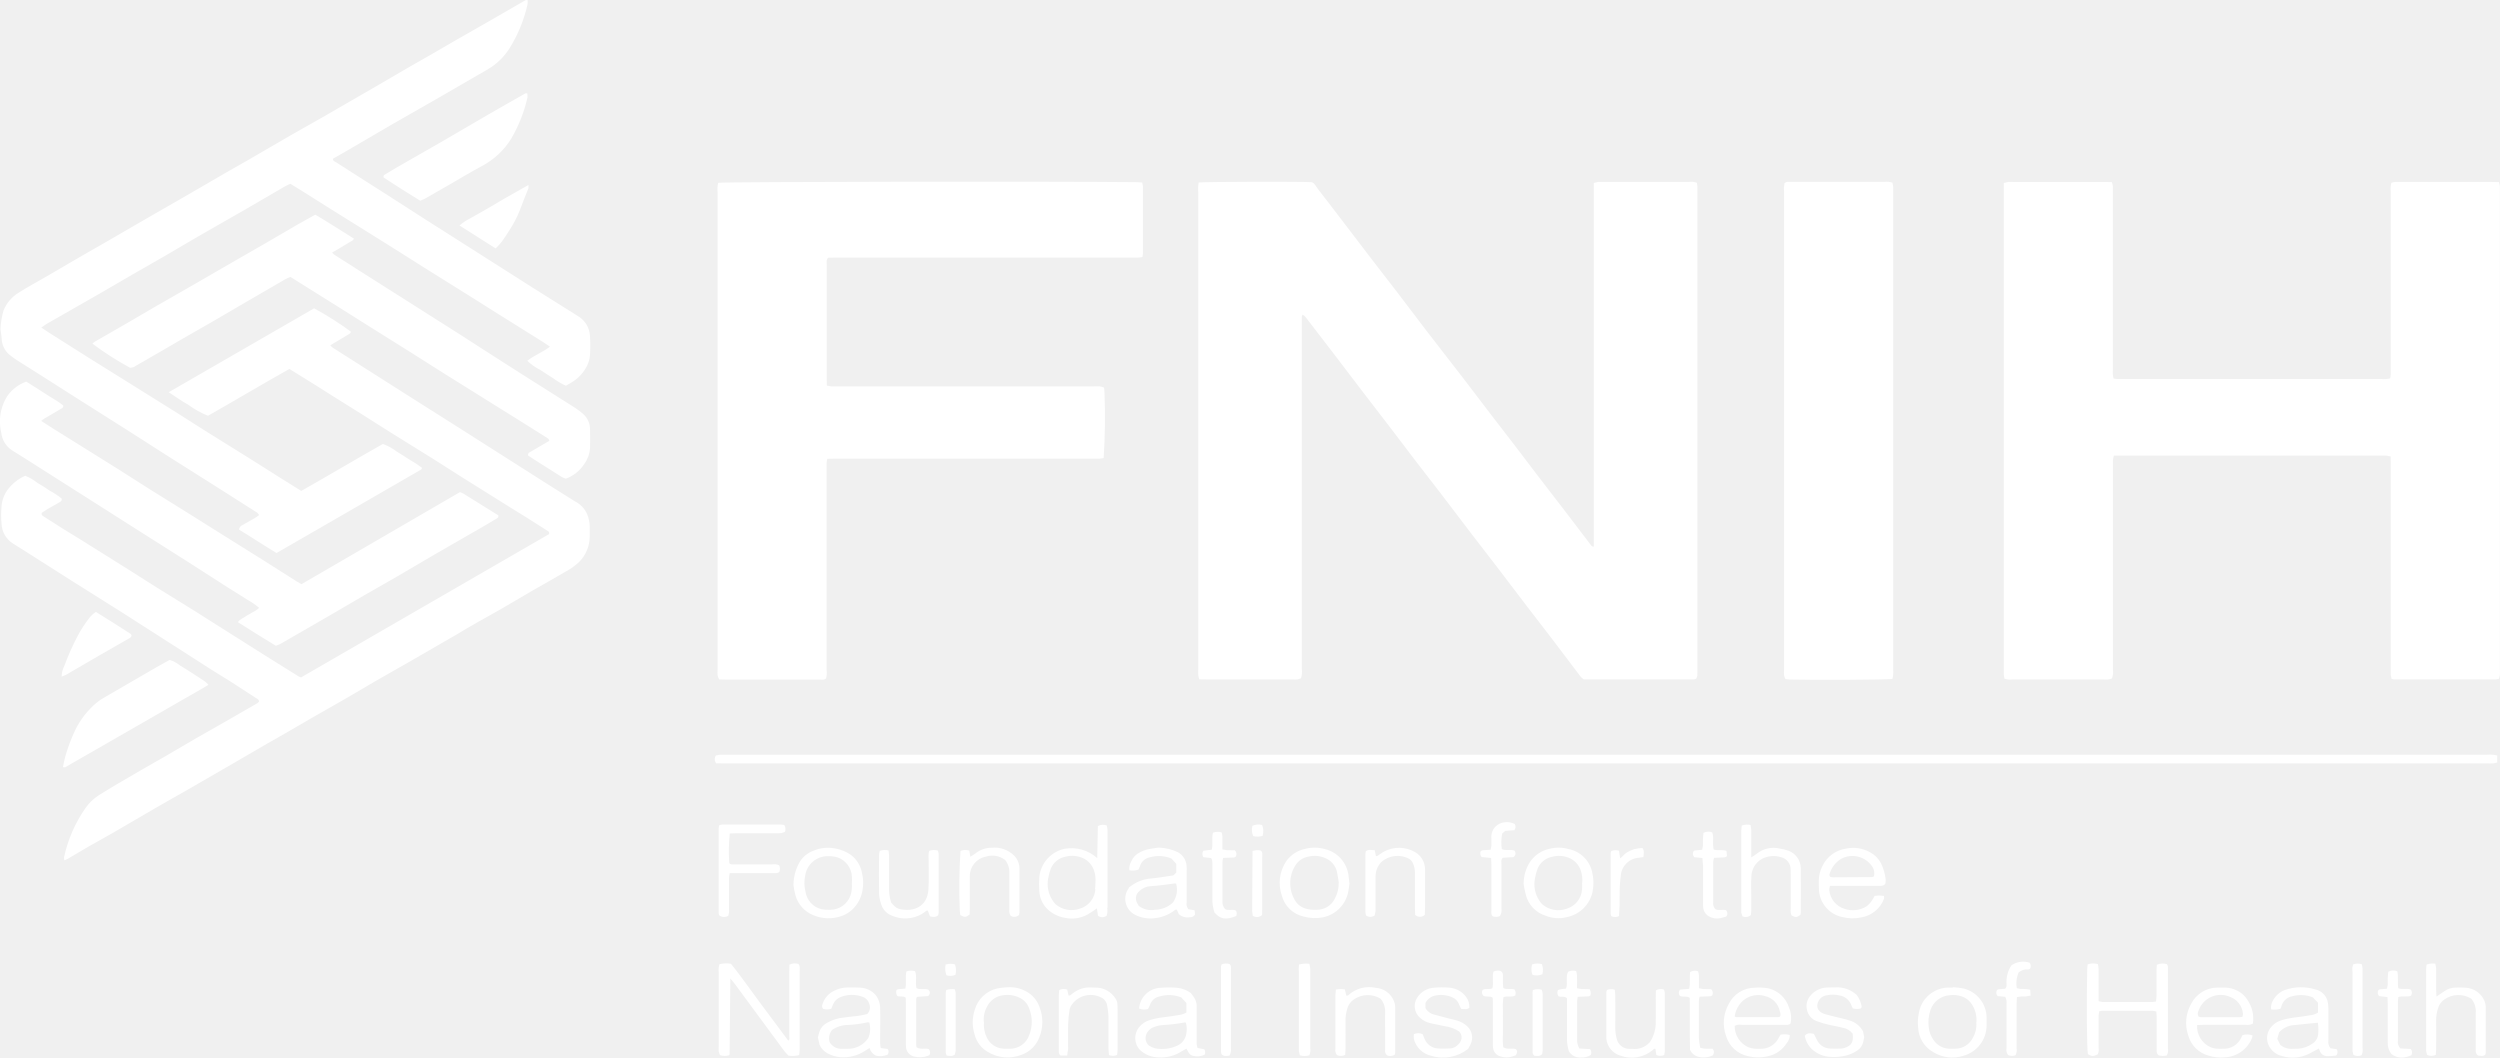
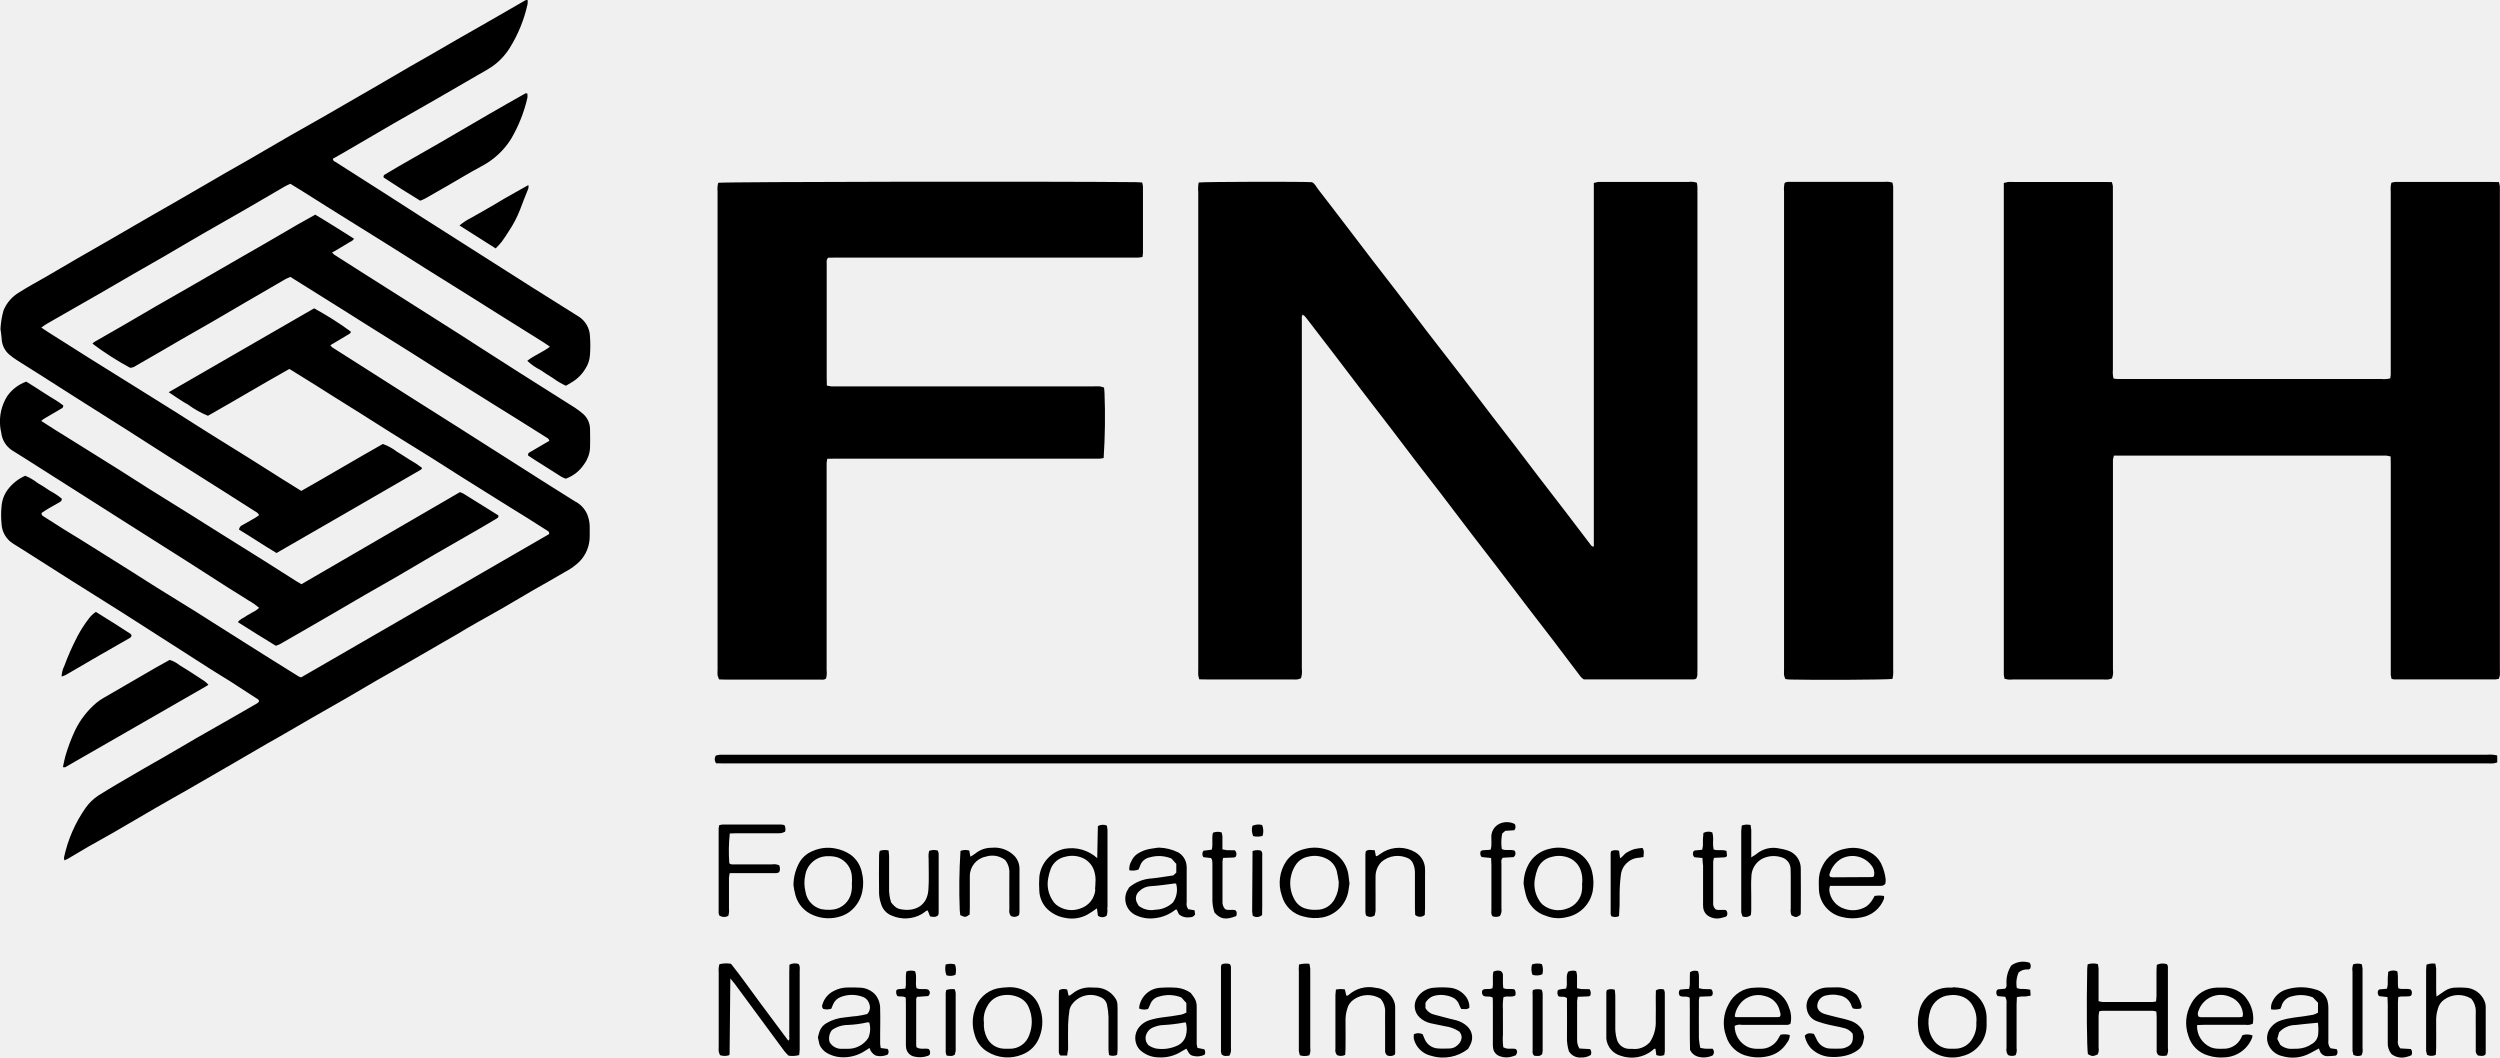
<svg xmlns="http://www.w3.org/2000/svg" width="120.584" height="51.009" viewBox="0 0 120.584 51.009">
  <defs>
-     <style>.a{fill:#fff;}</style>
+     <style>.a{fill:black;}</style>
  </defs>
  <path class="a" d="M-4275.519-1219.076c.28-.039,5.054-.048,5.46-.015.148.063.2.212.291.327.447.574.887,1.153,1.329,1.731.428.56.853,1.122,1.283,1.681.408.532.823,1.059,1.23,1.592.477.623.946,1.251,1.424,1.873.582.757,1.171,1.508,1.754,2.265.451.585.9,1.176,1.344,1.762.373.487.751.971,1.124,1.458.387.505.769,1.014,1.156,1.52.428.559.862,1.115,1.29,1.675.4.524.8,1.051,1.2,1.576.039.051.067.122.174.114v-17.538a1.847,1.847,0,0,1,.208-.05,1.766,1.766,0,0,1,.205,0q2.086,0,4.171,0a.8.8,0,0,1,.386.041c.009.061.023.126.027.191s0,.159,0,.239q0,11.518,0,23.035c0,.1,0,.206-.005.307a.616.616,0,0,1-.054.148.437.437,0,0,1-.11.035c-1.767,0-3.533,0-5.312,0a.9.9,0,0,1-.148-.127c-.461-.606-.917-1.216-1.379-1.821-.4-.524-.806-1.044-1.206-1.567-.491-.641-.976-1.286-1.466-1.926-.4-.524-.807-1.043-1.208-1.567-.49-.641-.975-1.286-1.466-1.927-.407-.532-.822-1.059-1.23-1.592s-.81-1.069-1.217-1.6c-.476-.623-.957-1.243-1.434-1.865-.415-.542-.825-1.087-1.239-1.628q-.694-.908-1.392-1.812a.548.548,0,0,0-.18-.166.416.416,0,0,0-.035.1c0,.114,0,.228,0,.342q0,8.322,0,16.644a1.091,1.091,0,0,1-.04.457.972.972,0,0,1-.177.057,1.769,1.769,0,0,1-.239,0h-4.138c-.113,0-.226,0-.353-.005a1.338,1.338,0,0,1-.049-.2c-.008-.09,0-.182,0-.273q0-11.518,0-23.036A1.565,1.565,0,0,1-4275.519-1219.076Zm62.761,23.768c.008-.1,0-.2,0-.307q0-11.5,0-23c0-.091,0-.183,0-.273a1.534,1.534,0,0,0-.047-.208c-.136,0-.261-.007-.385-.007h-4.138c-.159,0-.319,0-.479,0a1.04,1.04,0,0,0-.184.038,1.211,1.211,0,0,0-.031.425q0,4.256,0,8.511c0,.1,0,.205,0,.308,0,.065-.017.13-.026.194a1.323,1.323,0,0,1-.424.029h-12.482c-.08,0-.16,0-.239,0s-.13-.016-.2-.024a1.255,1.255,0,0,1-.031-.421q0-4.273,0-8.546c0-.1,0-.205,0-.307a1.266,1.266,0,0,0-.05-.2c-.138,0-.262-.006-.387-.006h-4.377c-.08,0-.16-.005-.239,0a1.641,1.641,0,0,0-.208.048c0,.161,0,.308,0,.455q0,11.5,0,23c0,.091,0,.183,0,.273a1.536,1.536,0,0,0,.033.183.862.862,0,0,0,.39.038q2.188,0,4.377,0a1.942,1.942,0,0,0,.239,0,1.054,1.054,0,0,0,.177-.051.828.828,0,0,0,.048-.422q0-4.905,0-9.81c0-.1,0-.206,0-.308a1.444,1.444,0,0,1,.047-.208h12.9c.081,0,.161,0,.24,0a1.859,1.859,0,0,1,.207.041c0,.151.006.286.006.422v9.81c0,.1,0,.205,0,.308a1.391,1.391,0,0,0,.036.187.575.575,0,0,0,.116.028q2.446,0,4.89,0a1.29,1.29,0,0,0,.168-.026A.98.98,0,0,0-4212.758-1195.308Zm-85.967-23.345q0,11.536,0,23.072a2.034,2.034,0,0,0,0,.273.986.986,0,0,0,.075.2c.133,0,.258.01.381.01h2.941c.525,0,1.049,0,1.573,0,.088,0,.184.021.265-.06a1.093,1.093,0,0,0,.025-.4q0-4.837,0-9.673c0-.1,0-.205,0-.307,0-.065.019-.129.032-.212.152,0,.287-.007.422-.007h12.413c.1,0,.205,0,.308,0a1.718,1.718,0,0,0,.187-.028,30.128,30.128,0,0,0,.042-3.124c0-.089-.015-.178-.023-.276a1.171,1.171,0,0,0-.2-.058c-.1-.009-.205,0-.307,0h-12.345c-.1,0-.206,0-.308,0a1.865,1.865,0,0,1-.21-.037c0-.14-.007-.264-.007-.387q0-1.794,0-3.589c0-.638,0-1.276,0-1.914,0-.087-.026-.184.072-.279.114,0,.249-.006.385-.006h14.259c.1,0,.206,0,.308,0,.065,0,.13-.017.206-.027a1.505,1.505,0,0,0,.024-.181q0-1.606,0-3.213a1.16,1.16,0,0,0-.038-.2c-.1-.006-.195-.016-.285-.017-4.044-.042-19.791-.021-20.163.031A1.143,1.143,0,0,0-4298.726-1218.653Zm-14.352,13.457a.482.482,0,0,0,.08-.062c.007-.006.005-.021.013-.058a5.077,5.077,0,0,0-.611-.4c-.2-.133-.4-.256-.605-.383a2.408,2.408,0,0,0-.67-.366c-1.31.74-2.607,1.514-3.934,2.265-.315-.2-.625-.387-.933-.581-.52-.327-1.037-.659-1.558-.985-.675-.422-1.354-.839-2.029-1.262-.482-.3-.959-.613-1.44-.915q-1.113-.7-2.229-1.392c-.656-.409-1.314-.816-1.97-1.228q-1.011-.635-2.02-1.277c-.114-.072-.225-.149-.36-.239.1-.071.18-.133.266-.182.5-.29,1.007-.576,1.511-.865q.549-.313,1.1-.629c.5-.291,1-.585,1.505-.875s1.029-.585,1.541-.882c.61-.354,1.215-.717,1.826-1.069.68-.393,1.365-.776,2.045-1.169.66-.381,1.316-.768,1.977-1.151.077-.044.161-.075.243-.113.2.12.38.233.563.347.453.284.9.571,1.357.855q1.317.823,2.636,1.644c.646.4,1.289.815,1.934,1.22.743.465,1.487.927,2.229,1.392.424.266.846.536,1.27.8q1.1.689,2.2,1.376c.1.066.2.137.33.222-.347.27-.749.409-1.093.681a2.553,2.553,0,0,0,.626.44c.2.126.4.271.6.387a3.514,3.514,0,0,0,.636.377c.09-.053.168-.1.248-.145a1.92,1.92,0,0,0,.7-.688,1.376,1.376,0,0,0,.213-.641,6.387,6.387,0,0,0,0-.922,1.173,1.173,0,0,0-.543-.941c-.751-.473-1.5-.941-2.255-1.415q-1.515-.958-3.024-1.924-1.124-.715-2.247-1.429c-.652-.417-1.3-.837-1.953-1.255-.287-.184-.576-.367-.864-.55-.461-.293-.923-.584-1.381-.881-.05-.032-.135-.044-.13-.16.186-.105.384-.215.579-.329.776-.453,1.551-.91,2.329-1.36.68-.393,1.365-.777,2.046-1.168.7-.4,1.4-.811,2.1-1.216.2-.114.4-.222.588-.347a3.092,3.092,0,0,0,.871-.9,6.729,6.729,0,0,0,.875-2.137.829.829,0,0,0,0-.205.474.474,0,0,0-.117.026c-.365.209-.729.422-1.094.632s-.71.409-1.065.612c-.375.215-.752.427-1.127.642-.395.227-.787.458-1.181.685-.365.21-.731.417-1.1.628-.5.29-1,.584-1.5.875l-1.626.939c-.325.188-.648.378-.975.564-.554.315-1.11.625-1.663.943-.67.386-1.337.779-2.007,1.166-.364.211-.732.416-1.1.626-.384.221-.767.446-1.151.669s-.787.457-1.182.684c-.355.2-.711.406-1.066.611l-1.182.683c-.335.194-.669.388-1,.581-.513.3-1.027.588-1.54.884s-1,.585-1.5.876c-.452.263-.917.507-1.357.79a1.8,1.8,0,0,0-.745.867,4.013,4.013,0,0,0-.145.87.564.564,0,0,0,.015.135c.014.113.032.225.04.338a1.066,1.066,0,0,0,.365.781,3.736,3.736,0,0,0,.385.281c.4.258.809.509,1.212.765.528.335,1.055.674,1.583,1.009.855.542,1.713,1.081,2.567,1.624.644.409,1.283.824,1.927,1.233.884.561,1.771,1.117,2.655,1.677q.765.483,1.526.972a.452.452,0,0,1,.2.183c-.069.05-.129.1-.2.139-.2.115-.4.223-.593.338a.27.27,0,0,0-.178.223c.592.358,1.176.75,1.81,1.13C-4317.685-1202.528-4315.387-1203.873-4313.078-1205.2Zm-5.844,9.95q-.839-.523-1.678-1.047-1.241-.781-2.479-1.567c-.269-.17-.536-.344-.806-.512-.628-.39-1.259-.775-1.886-1.166-.463-.289-.92-.586-1.383-.877q-1.168-.736-2.341-1.467c-.25-.157-.505-.306-.756-.463-.337-.211-.672-.427-1.007-.641a.128.128,0,0,1-.066-.158c.093-.059.195-.13.3-.193.187-.109.376-.213.564-.32.06-.034.118-.073.1-.173a3.49,3.49,0,0,0-.584-.385,6.379,6.379,0,0,0-.576-.365,2.441,2.441,0,0,0-.6-.352,2.124,2.124,0,0,0-.852.68,1.542,1.542,0,0,0-.29.79,4.332,4.332,0,0,0,0,.853,1.182,1.182,0,0,0,.542.941c.183.116.367.229.549.344.749.476,1.5.954,2.245,1.428.808.51,1.619,1.014,2.426,1.525s1.59,1.016,2.384,1.526c.642.411,1.282.824,1.924,1.233.307.2.62.38.927.575q.647.412,1.288.835c.053.035.131.055.134.16a.449.449,0,0,1-.083.082q-.694.4-1.389.8c-.514.293-1.03.582-1.542.878s-1.04.61-1.56.912c-.354.205-.712.4-1.067.609-.394.227-.788.455-1.178.687-.313.185-.625.373-.932.567a2.278,2.278,0,0,0-.611.591,6.542,6.542,0,0,0-1.044,2.391.491.491,0,0,0,.017.145c.071-.033.124-.052.172-.08.343-.2.683-.408,1.028-.606.395-.226.8-.442,1.189-.669.669-.386,1.334-.781,2-1.167.512-.3,1.029-.583,1.542-.878.582-.334,1.162-.671,1.742-1.007l.591-.341c.5-.291,1-.584,1.5-.874.354-.2.712-.4,1.067-.609.394-.227.785-.459,1.18-.685.513-.294,1.029-.583,1.541-.879s1-.589,1.5-.878c.522-.3,1.049-.595,1.571-.895.572-.328,1.142-.66,1.712-.99.2-.114.4-.225.591-.34.334-.2.665-.4,1-.587.395-.226.8-.442,1.189-.669.5-.29,1-.59,1.5-.88.522-.3,1.052-.59,1.571-.9a2.892,2.892,0,0,0,.66-.478,1.737,1.737,0,0,0,.493-1.2c0-.171,0-.342,0-.513a1.686,1.686,0,0,0-.119-.563,1.262,1.262,0,0,0-.6-.633c-.453-.284-.906-.567-1.357-.853q-1.124-.712-2.245-1.428t-2.245-1.428c-.691-.438-1.384-.874-2.075-1.312q-1.124-.713-2.245-1.428-.762-.485-1.525-.97a.625.625,0,0,1-.1-.107l.25-.148c.214-.128.429-.256.644-.385.047-.029.1-.055.092-.127a15.7,15.7,0,0,0-1.767-1.12l-7.014,4.046c.33.216.622.429.936.6a4.3,4.3,0,0,0,.957.536c1.313-.742,2.607-1.519,3.928-2.259.428.266.844.522,1.259.781.241.151.479.305.72.456.5.313,1,.624,1.5.939.472.3.939.6,1.412.894.665.416,1.334.826,2,1.242.491.308.977.625,1.468.933q1.155.726,2.313,1.447c.251.157.5.309.754.466q.52.326,1.037.658a.114.114,0,0,1,.057.154l-11.956,6.908A1.029,1.029,0,0,1-4318.921-1195.246Zm76.9-.339q0-11.515,0-23.029c0-.091,0-.183,0-.273a1.366,1.366,0,0,0-.035-.183.911.911,0,0,0-.39-.036q-1.333,0-2.666,0c-.627,0-1.253,0-1.88,0-.087,0-.184-.025-.273.07a1.307,1.307,0,0,0-.02.385q0,11.532,0,23.063a2.118,2.118,0,0,0,0,.273.929.929,0,0,0,.065.189c.079.009.146.022.213.023,1.155.031,4.617.013,4.95-.028A1.35,1.35,0,0,0-4242.023-1195.585Zm-76.775-4.116c-.085-.049-.155-.087-.222-.129-.528-.335-1.056-.673-1.585-1.006q-1.141-.718-2.286-1.43c-.405-.254-.808-.51-1.213-.763-.686-.428-1.373-.852-2.058-1.281-.472-.3-.94-.6-1.412-.9q-1.113-.7-2.229-1.392c-.29-.181-.581-.359-.869-.54-.221-.138-.438-.28-.679-.435.064-.048.1-.084.15-.112.274-.162.551-.321.824-.483a.135.135,0,0,0,.089-.152c-.261-.212-.576-.371-.867-.566s-.612-.389-.917-.583a1.923,1.923,0,0,0-.917.7,2.307,2.307,0,0,0-.34,1.467,2.473,2.473,0,0,0,.052.3,1.166,1.166,0,0,0,.516.845c.446.274.886.558,1.328.838l2.047,1.3q1.139.723,2.275,1.447,1.4.887,2.8,1.774c.653.416,1.3.838,1.954,1.254.335.214.679.416,1.012.634a3.061,3.061,0,0,1,.506.354,1.321,1.321,0,0,1-.35.231c-.1.071-.221.119-.32.194s-.249.11-.354.265c.618.389,1.217.772,1.832,1.14a1.543,1.543,0,0,0,.194-.078c.386-.22.77-.442,1.154-.664q.71-.409,1.419-.82c.5-.291,1-.587,1.5-.877s1.029-.584,1.541-.881c.61-.354,1.215-.717,1.825-1.071.788-.457,1.579-.907,2.367-1.362.217-.125.432-.254.646-.383.047-.028.1-.053.087-.153-.553-.345-1.122-.7-1.692-1.054a1.107,1.107,0,0,0-.165-.068Zm-.238-17.317c-.5.29-1,.584-1.5.874-.355.205-.711.408-1.066.612l-1.183.682q-.739.427-1.478.854c-.513.295-1.028.586-1.541.882s-1,.586-1.5.876-.987.566-1.48.85a.54.54,0,0,0-.093.086,14.5,14.5,0,0,0,1.812,1.162.469.469,0,0,0,.287-.1c.386-.219.77-.442,1.154-.664.335-.194.668-.39,1-.583.513-.295,1.028-.586,1.541-.882s1-.585,1.5-.877q1-.584,2.007-1.166c.077-.044.162-.074.244-.111l2.471,1.546c.415.26.827.523,1.241.783.7.441,1.409.88,2.112,1.322.52.327,1.036.661,1.557.987q1.33.834,2.664,1.663c.328.2.658.408.985.613q.65.408,1.3.818c.065.041.145.072.159.177-.057.031-.116.062-.175.1l-.766.448a.129.129,0,0,0-.08.16c.519.347,1.075.678,1.617,1.031a1.3,1.3,0,0,0,.2.085,1.779,1.779,0,0,0,.889-.708,1.463,1.463,0,0,0,.279-.761c.007-.307.011-.616,0-.923a.983.983,0,0,0-.327-.727,3.385,3.385,0,0,0-.407-.308c-.883-.562-1.771-1.117-2.655-1.678-.644-.408-1.285-.822-1.926-1.233-.3-.191-.592-.384-.889-.574q-1.383-.879-2.767-1.755l-2.105-1.334q-.634-.4-1.266-.807a.787.787,0,0,1-.1-.1c.111-.063.2-.112.287-.163s.175-.107.263-.16.178-.1.263-.158.185-.075.247-.186c-.629-.393-1.238-.787-1.871-1.16C-4318.462-1217.344-4318.75-1217.183-4319.036-1217.018Zm105.668,25.541h-84.972c-.091,0-.183,0-.273,0a1.59,1.59,0,0,0-.193.037.318.318,0,0,0,.012.378c.128,0,.264.005.4.005h85.041c.091,0,.183.005.273,0a1.277,1.277,0,0,0,.192-.046v-.337A1.52,1.52,0,0,0-4213.368-1191.477Zm-116.817.6q3.4-1.952,6.8-3.907c.029-.017.057-.037.1-.068a1.757,1.757,0,0,0-.191-.175c-.39-.255-.778-.515-1.179-.752a1.479,1.479,0,0,0-.5-.271c-.215.12-.425.233-.632.352q-1.269.733-2.537,1.471a2.492,2.492,0,0,0-.365.25,4.025,4.025,0,0,0-1.02,1.31,8.4,8.4,0,0,0-.48,1.275c-.047.161-.073.328-.114.517C-4330.229-1190.872-4330.2-1190.864-4330.185-1190.873Zm22.193-32.5c-.594.337-1.188.672-1.778,1.014-.777.45-1.55.907-2.328,1.357-.669.387-1.343.767-2.014,1.152-.217.124-.431.254-.645.383-.047.028-.1.054-.078.153.572.375,1.164.755,1.766,1.12.084-.037.16-.062.229-.1q.564-.319,1.125-.643c.532-.307,1.057-.627,1.6-.918a3.684,3.684,0,0,0,1.431-1.324,7.008,7.008,0,0,0,.787-1.989.752.752,0,0,0-.008-.2C-4307.97-1223.378-4307.984-1223.383-4307.992-1223.378Zm-21.056,25.328a5.892,5.892,0,0,0-.537.829,12.03,12.03,0,0,0-.652,1.464,1.21,1.21,0,0,0-.129.509,1.44,1.44,0,0,0,.2-.076c.532-.307,1.061-.619,1.592-.927.482-.279.968-.554,1.451-.831.059-.033.125-.06.129-.155-.013-.02-.025-.056-.05-.072-.553-.356-1.106-.713-1.669-1.057A1.372,1.372,0,0,0-4329.047-1198.049Zm19.911-18.17c.121-.164.231-.335.34-.508a5.345,5.345,0,0,0,.537-1.023c.126-.352.274-.7.409-1.046a.589.589,0,0,0,0-.158l-.593.334c-.178.1-.355.2-.532.3s-.37.221-.556.33-.373.217-.561.324-.358.2-.532.3a2.79,2.79,0,0,0-.551.362l1.746,1.107C-4309.314-1216.017-4309.216-1216.111-4309.136-1216.219Zm11.229,35.78q.5.671.991,1.345.706.961,1.416,1.921a2.294,2.294,0,0,0,.2.213,1.26,1.26,0,0,0,.509-.028c.009-.091.025-.179.026-.266,0-.433,0-.865,0-1.3,0-.831,0-1.662,0-2.493,0-.11.031-.228-.059-.338a.575.575,0,0,0-.436.037c0,.122-.008.245-.008.369,0,1.036,0,2.071,0,3.107,0,.057.037.132-.05.184l-1.383-1.857c-.461-.618-.9-1.254-1.378-1.848a1.389,1.389,0,0,0-.557.021.98.98,0,0,0-.035.381q0,1.793,0,3.585a1.688,1.688,0,0,0,0,.239,1,1,0,0,0,.062.181.693.693,0,0,0,.426.009c.024-.03.037-.038.037-.047.013-1.2.024-2.41.036-3.661C-4298.023-1180.578-4297.961-1180.511-4297.908-1180.439Zm69.086,3.467a.756.756,0,0,1-.4-.006.277.277,0,0,1-.092-.257c0-.285,0-.569,0-.854,0-.25,0-.5,0-.752,0-.078-.011-.157-.017-.249a.881.881,0,0,0-.167-.033q-1.23,0-2.46,0a.923.923,0,0,0-.123.019,1.386,1.386,0,0,0-.034.219c0,.512,0,1.025,0,1.537a.525.525,0,0,1-.045.329c-.233.1-.266.1-.471-.015-.051-.29-.069-2.356-.034-4.094,0-.077.015-.155.023-.239a.856.856,0,0,1,.493-.01,1.648,1.648,0,0,1,.033.232c0,.4,0,.8,0,1.2,0,.113,0,.226,0,.354a1.082,1.082,0,0,0,.2.043q1.2,0,2.393,0a1.411,1.411,0,0,0,.178-.025c.009-.1.022-.19.023-.278,0-.4,0-.8,0-1.2,0-.1.01-.2.016-.293a.672.672,0,0,1,.477-.033c.077.072.057.168.057.256,0,.524,0,1.048,0,1.572,0,.74,0,1.481,0,2.221A.552.552,0,0,1-4228.821-1176.972Zm-64.988-.522-.078-.343c.021-.083.042-.184.074-.28a.738.738,0,0,1,.34-.412,2.045,2.045,0,0,1,.87-.275c.191-.016.382-.057.574-.064a4.672,4.672,0,0,0,.521-.1.457.457,0,0,0,.1-.489.513.513,0,0,0-.343-.35,1.479,1.479,0,0,0-1.035.017.636.636,0,0,0-.363.344c-.032.072-.061.145-.093.222a.661.661,0,0,1-.384.009.18.18,0,0,1-.045-.206,1.058,1.058,0,0,1,.553-.662,1.423,1.423,0,0,1,.655-.166c.2,0,.411-.008.615.008a1.045,1.045,0,0,1,.749.359,1.078,1.078,0,0,1,.215.7c.014.409,0,.82,0,1.229,0,.137,0,.273,0,.41,0,.066.017.131.028.214l.332.044a.219.219,0,0,1,0,.275.894.894,0,0,1-.562.05.575.575,0,0,1-.31-.371c-.081.051-.149.092-.215.136a1.89,1.89,0,0,1-1.2.307,1.563,1.563,0,0,1-.616-.187A.881.881,0,0,1-4293.81-1177.494Zm.488-.118a.648.648,0,0,0,.617.319c.068,0,.137,0,.2,0a1.167,1.167,0,0,0,1.047-.519,1.13,1.13,0,0,0,.049-.748.341.341,0,0,0-.086-.009,5.157,5.157,0,0,1-.94.127,1.352,1.352,0,0,0-.774.245A.65.65,0,0,0-4293.321-1177.612Zm14.449-7.467a1.867,1.867,0,0,1,1.093-.431c.349-.032.695-.1,1.036-.145l.143-.135v-.421l-.233-.258a1.587,1.587,0,0,0-1.044-.058.613.613,0,0,0-.479.437,1.351,1.351,0,0,1-.066.153.839.839,0,0,1-.444.035.72.72,0,0,1,.1-.44.834.834,0,0,1,.3-.361,1.59,1.59,0,0,1,.6-.232c.111-.018.224-.036.336-.052a.411.411,0,0,1,.1-.008,2.257,2.257,0,0,1,.917.226.816.816,0,0,1,.408.633,1.877,1.877,0,0,1,.006.273c0,.5,0,1,0,1.5a.413.413,0,0,0,.08.339l.3.051.025.2a.261.261,0,0,1-.247.136.652.652,0,0,1-.534-.145l-.1-.22c-.026,0-.055-.009-.067,0a1.909,1.909,0,0,1-1,.411,1.634,1.634,0,0,1-.958-.169.872.872,0,0,1-.378-1.141C-4278.939-1184.965-4278.9-1185.023-4278.873-1185.079Zm.458.89a.982.982,0,0,0,.8.189,1.269,1.269,0,0,0,.854-.35,1.072,1.072,0,0,0,.154-.9c-.029-.012-.041-.021-.049-.02-.392.049-.781.112-1.176.134a.825.825,0,0,0-.551.239.45.45,0,0,0-.1.585Zm36.013-1.062c-.1.122-.222.1-.333.1-.615,0-1.23,0-1.845,0h-.492a.747.747,0,0,0-.033.208,1.041,1.041,0,0,0,.735.9,1.24,1.24,0,0,0,1.053-.114,1.118,1.118,0,0,0,.256-.268,2.033,2.033,0,0,0,.142-.24c.082-.008.16-.021.238-.021a1.956,1.956,0,0,1,.214.021.438.438,0,0,1,0,.143,1.426,1.426,0,0,1-1.083.891,2,2,0,0,1-.944-.019,1.416,1.416,0,0,1-1.112-1.38c-.009-.113,0-.228-.005-.341a1.551,1.551,0,0,1,.184-.754,1.5,1.5,0,0,1,1.107-.819,1.675,1.675,0,0,1,1.185.175,1.257,1.257,0,0,1,.522.524,2.369,2.369,0,0,1,.228.781A.9.9,0,0,1-4242.4-1185.251Zm-.551-.36a.594.594,0,0,0-.12-.527,1.149,1.149,0,0,0-1.46-.317,1.262,1.262,0,0,0-.55.707.135.135,0,0,0,.032.168.715.715,0,0,0,.117.017q.951,0,1.9-.011C-4243.011-1185.573-4242.992-1185.592-4242.953-1185.611Zm21.42,6.579v-.483l-.248-.258a1.561,1.561,0,0,0-.987-.055.664.664,0,0,0-.535.508.541.541,0,0,1-.045.1,1.113,1.113,0,0,1-.445.03.645.645,0,0,1,.063-.381,1.094,1.094,0,0,1,.583-.551,2.368,2.368,0,0,1,1.508-.028.779.779,0,0,1,.565.546,1.338,1.338,0,0,1,.042.336c0,.524,0,1.047,0,1.571a.487.487,0,0,0,.1.379l.3.045a.249.249,0,0,1,0,.275c-.019.013-.036.034-.056.036-.124.012-.248.025-.372.026a.379.379,0,0,1-.391-.271c-.012-.032-.022-.064-.037-.1-.153.082-.3.164-.448.24a1.759,1.759,0,0,1-1.325.127.949.949,0,0,1-.662-.543.82.82,0,0,1,.155-.886,1,1,0,0,1,.453-.293,3.6,3.6,0,0,1,.631-.137c.3-.032.607-.082.909-.132A1.346,1.346,0,0,0-4221.533-1179.032Zm0,.483c-.386.038-.735.064-1.082.109a1.074,1.074,0,0,0-.794.355c-.026.1-.057.2-.087.315l.143.287a.828.828,0,0,0,.592.192c.091-.005.182,0,.272-.006a1.293,1.293,0,0,0,.666-.231.594.594,0,0,0,.295-.437A2.272,2.272,0,0,0-4221.536-1178.55Zm-54.582-.485v-.467l-.244-.268a1.6,1.6,0,0,0-1.062-.045.6.6,0,0,0-.442.387c-.028.072-.062.142-.1.215a.613.613,0,0,1-.434-.024,1.086,1.086,0,0,1,1.041-1,5.2,5.2,0,0,1,.785,0,1.391,1.391,0,0,1,.671.252c.043.059.089.123.137.187a.761.761,0,0,1,.146.48c0,.512,0,1.024,0,1.536,0,.091,0,.182,0,.273a1.3,1.3,0,0,0,.037.173l.331.067a.263.263,0,0,1,.013.263.821.821,0,0,1-.566.051c-.193-.048-.222-.213-.312-.344-.081.045-.148.081-.214.12a1.852,1.852,0,0,1-1.134.3,1.321,1.321,0,0,1-.895-.363.831.831,0,0,1-.02-1.114,1.033,1.033,0,0,1,.478-.316,3.572,3.572,0,0,1,.631-.136c.3-.032.606-.082.908-.133A1.311,1.311,0,0,0-4276.118-1179.035Zm-.018.483c-.029-.008-.04-.016-.05-.014a8.062,8.062,0,0,1-1.078.13,1.277,1.277,0,0,0-.4.09.6.6,0,0,0-.4.395.483.483,0,0,0,.135.5,1.1,1.1,0,0,0,.31.138,1.761,1.761,0,0,0,1.1-.15.744.744,0,0,0,.377-.463A1.209,1.209,0,0,0-4276.135-1178.552Zm51.464.044a.582.582,0,0,1-.361.057c-.661,0-1.321,0-1.981,0-.112,0-.224.008-.354.014a1.1,1.1,0,0,0,.661,1.072.932.932,0,0,0,.262.064,2.945,2.945,0,0,0,.341.006.922.922,0,0,0,.858-.515c.026-.049.047-.1.067-.142a.753.753,0,0,1,.488.016.688.688,0,0,1-.029.127,1.488,1.488,0,0,1-1.321.929,1.984,1.984,0,0,1-.775-.084,1.387,1.387,0,0,1-.975-.964,1.869,1.869,0,0,1,.143-1.548,1.435,1.435,0,0,1,1.247-.769c.113,0,.228,0,.341,0a1.351,1.351,0,0,1,.827.271,1.149,1.149,0,0,1,.278.3A1.59,1.59,0,0,1-4224.671-1178.508Zm-.508-.323c.013-.052.02-.074.023-.1a.262.262,0,0,0,0-.068.95.95,0,0,0-.608-.794,1.129,1.129,0,0,0-1.53.656.3.3,0,0,0,0,.295.394.394,0,0,0,.1.024q.935,0,1.87,0A1.23,1.23,0,0,0-4225.18-1178.831Zm-22.27.856a.964.964,0,0,1,.438.018.585.585,0,0,1-.146.385,1.4,1.4,0,0,1-.893.634,2.069,2.069,0,0,1-.978,0,1.4,1.4,0,0,1-1.055-.964,1.863,1.863,0,0,1,.125-1.55,1.417,1.417,0,0,1,1.268-.789,2.547,2.547,0,0,1,.645.033,1.369,1.369,0,0,1,1,.94,1.275,1.275,0,0,1,.068.759c-.1.087-.2.06-.3.061-.684,0-1.367,0-2.05,0a.525.525,0,0,0-.343.049,1.111,1.111,0,0,0,.651,1.027,1.127,1.127,0,0,0,.294.073,2.291,2.291,0,0,0,.273.006.953.953,0,0,0,.9-.517c.017-.03.031-.061.05-.09A.735.735,0,0,1-4247.45-1177.974Zm-.043-.862c.064-.093.023-.178,0-.265a.936.936,0,0,0-.722-.735,1.106,1.106,0,0,0-1.254.454,1.134,1.134,0,0,0-.2.531c.03.015.05.033.07.033q1.007,0,2.014,0A.372.372,0,0,0-4247.493-1178.836Zm-1.378-7.688c.119-.078.188-.116.249-.164a1.286,1.286,0,0,1,1.119-.263,2.251,2.251,0,0,1,.427.106.909.909,0,0,1,.593.843c.012.717,0,1.434,0,2.151a.533.533,0,0,1-.018.1c-.2.131-.209.132-.428.026a.63.63,0,0,1-.038-.333c0-.524,0-1.047,0-1.571,0-.1,0-.205-.006-.307a.6.6,0,0,0-.467-.6,1.218,1.218,0,0,0-.926.089,1,1,0,0,0-.5.876c-.022.294-.006.592-.006.887,0,.239,0,.478,0,.717,0,.078-.013.156-.018.224a.384.384,0,0,1-.406.063c-.021-.067-.045-.128-.059-.192a.7.7,0,0,1,0-.136q0-1.895,0-3.79a2.44,2.44,0,0,1,.025-.262.741.741,0,0,1,.427-.026,2.21,2.21,0,0,1,.032.244c0,.33,0,.66,0,.99Zm33.056,6.71.383-.262a.949.949,0,0,1,.546-.168,4.005,4.005,0,0,1,.479.007,1.041,1.041,0,0,1,.9.636.706.706,0,0,1,.061.263c0,.752,0,1.5,0,2.255a.3.3,0,0,1-.021.075c-.116.1-.249.046-.35.043a.282.282,0,0,1-.109-.27q0-.513,0-1.025c0-.262-.006-.524,0-.786a.942.942,0,0,0-.217-.663,1.177,1.177,0,0,0-1.294.036.765.765,0,0,0-.321.468,1.758,1.758,0,0,0-.079.538c.007.456,0,.911,0,1.367,0,.1-.011.2-.017.3a.472.472,0,0,1-.422,0c-.015-.059-.034-.123-.045-.187a.847.847,0,0,1,0-.136q0-1.88,0-3.76c0-.089.013-.178.021-.271a.883.883,0,0,1,.423-.044,1.777,1.777,0,0,1,.041.246c0,.342,0,.684,0,1.025C-4215.832-1180.041-4215.823-1179.951-4215.815-1179.815Zm-82.326-7.863a7.9,7.9,0,0,0-.024,1.429c.057.078.142.06.219.061.615,0,1.229,0,1.844,0a.6.6,0,0,1,.342.043.39.39,0,0,1,.011.316c-.078.081-.174.062-.262.062-.592,0-1.185,0-1.776,0h-.357a1.93,1.93,0,0,0-.036.243c0,.489,0,.979,0,1.468a.828.828,0,0,1-.033.35.4.4,0,0,1-.437-.022.415.415,0,0,1-.028-.1q0-2.049,0-4.1a.891.891,0,0,1,.025-.147.78.78,0,0,1,.161-.035q1.418,0,2.835,0a.832.832,0,0,1,.148.024.382.382,0,0,1,.033.324.918.918,0,0,1-.187.067,2.116,2.116,0,0,1-.273.005h-1.844C-4297.9-1187.686-4298.012-1187.681-4298.142-1187.678Zm3.073,2.466a2.23,2.23,0,0,1,.317-1.121,1.291,1.291,0,0,1,.625-.505,1.8,1.8,0,0,1,1.064-.119,1.943,1.943,0,0,1,.746.3,1.392,1.392,0,0,1,.542.838,2.037,2.037,0,0,1,.024.942,1.626,1.626,0,0,1-.591.961,1.475,1.475,0,0,1-.45.233,1.876,1.876,0,0,1-1.3-.046,1.449,1.449,0,0,1-.884-.974A3.753,3.753,0,0,1-4295.068-1185.212Zm2.818-.07a2.466,2.466,0,0,0,0-.306,1.037,1.037,0,0,0-.682-.934,1.434,1.434,0,0,0-.469-.061,1.093,1.093,0,0,0-1.1.917,1.761,1.761,0,0,0,.013.806,1.024,1.024,0,0,0,.761.832,1.781,1.781,0,0,0,.44.03,1.035,1.035,0,0,0,.965-.681A1.467,1.467,0,0,0-4292.25-1185.282Zm32.4,0a1.94,1.94,0,0,1,.314-1.035,1.522,1.522,0,0,1,.942-.624,1.759,1.759,0,0,1,.91.013,1.454,1.454,0,0,1,1.136,1.1,2.216,2.216,0,0,1,.026.944,1.583,1.583,0,0,1-1.251,1.241,1.616,1.616,0,0,1-1-.063,1.42,1.42,0,0,1-.98-1.047A4.864,4.864,0,0,1-4259.852-1185.281Zm2.824,0a1.43,1.43,0,0,0-.077-.637,1.017,1.017,0,0,0-.514-.564,1.278,1.278,0,0,0-.867-.069.952.952,0,0,0-.689.56,2.388,2.388,0,0,0-.133.49,1.435,1.435,0,0,0,.2,1.043.845.845,0,0,0,.17.211,1.189,1.189,0,0,0,1.159.2,1.044,1.044,0,0,0,.744-.93A2.376,2.376,0,0,0-4257.027-1185.281Zm-27.706,5.021a1.625,1.625,0,0,1,.858.185,1.356,1.356,0,0,1,.665.749,1.968,1.968,0,0,1,.005,1.464,1.424,1.424,0,0,1-.837.849,1.842,1.842,0,0,1-1.669-.136,1.351,1.351,0,0,1-.62-.824,1.927,1.927,0,0,1,.005-1.2,1.469,1.469,0,0,1,1.086-1.031A3.277,3.277,0,0,1-4284.733-1180.259Zm-1.15,1.672a1.419,1.419,0,0,0,.148.772.935.935,0,0,0,.755.514c.112.016.228,0,.341.008a.975.975,0,0,0,.94-.658,1.726,1.726,0,0,0-.008-1.3.881.881,0,0,0-.474-.511,1.349,1.349,0,0,0-.8-.109.993.993,0,0,0-.747.537A1.274,1.274,0,0,0-4285.883-1178.587Zm17.635-6.694c-.017.117-.037.228-.05.341a1.565,1.565,0,0,1-1.255,1.313,2.056,2.056,0,0,1-.907-.042,1.4,1.4,0,0,1-1.056-1.014,1.879,1.879,0,0,1,.22-1.665,1.491,1.491,0,0,1,.895-.584,1.835,1.835,0,0,1,.975.011,1.5,1.5,0,0,1,1.124,1.241C-4268.282-1185.558-4268.269-1185.434-4268.248-1185.281Zm-.517-.016c-.032-.189-.054-.381-.1-.567a.943.943,0,0,0-.543-.62,1.275,1.275,0,0,0-.835-.074.912.912,0,0,0-.625.434,1.605,1.605,0,0,0-.025,1.653.882.882,0,0,0,.487.406,1.536,1.536,0,0,0,.571.069.958.958,0,0,0,.88-.543A1.545,1.545,0,0,0-4268.765-1185.3Zm29.623,5.036a3.694,3.694,0,0,1,.5.059,1.461,1.461,0,0,1,1.121,1.412c0,.125,0,.25,0,.375a1.521,1.521,0,0,1-1.12,1.461,1.74,1.74,0,0,1-1.444-.171,1.426,1.426,0,0,1-.738-1.193,2.258,2.258,0,0,1,.119-1.005,1.467,1.467,0,0,1,1.281-.919c.09,0,.182,0,.272,0C-4239.143-1180.249-4239.143-1180.255-4239.142-1180.261Zm1.13,1.688a1.373,1.373,0,0,0-.189-.813.944.944,0,0,0-.51-.428,1.259,1.259,0,0,0-.6-.06,1.052,1.052,0,0,0-.917.71,1.851,1.851,0,0,0-.079.874,1.236,1.236,0,0,0,.221.567.939.939,0,0,0,.774.428h.272a.944.944,0,0,0,.855-.524A1.284,1.284,0,0,0-4238.012-1178.573Zm-8.273.642c.146-.154.287-.106.434-.08.052.1.1.193.142.284a.725.725,0,0,0,.65.425,5.12,5.12,0,0,0,.512,0,.586.586,0,0,0,.167-.028c.346-.113.443-.28.4-.687a.739.739,0,0,0-.478-.288c-.218-.059-.445-.089-.665-.144a4.36,4.36,0,0,1-.586-.173.736.736,0,0,1-.475-.541.765.765,0,0,1,.173-.7,1.084,1.084,0,0,1,.807-.384c.125-.007.251,0,.375-.006a1.394,1.394,0,0,1,1.048.37,1.405,1.405,0,0,1,.235.543.3.3,0,0,1-.033.1.705.705,0,0,1-.394,0,.517.517,0,0,1-.053-.1.743.743,0,0,0-.611-.529,1.318,1.318,0,0,0-.576-.005.527.527,0,0,0-.476.506c0,.2.147.331.358.4.194.061.395.1.593.154s.4.085.592.154a1.061,1.061,0,0,1,.663.525c.018.084.038.184.058.281-.014.07-.027.137-.039.2a.663.663,0,0,1-.292.444,1.631,1.631,0,0,1-.591.255,2.394,2.394,0,0,1-.677.057,1.434,1.434,0,0,1-.926-.377A1.172,1.172,0,0,1-4246.286-1177.93Zm-16.176-1.347c-.123.115-.259.061-.4.065a1.7,1.7,0,0,1-.107-.218.579.579,0,0,0-.348-.353,1.324,1.324,0,0,0-.771-.08.692.692,0,0,0-.5.361v.241a.632.632,0,0,0,.034.064.664.664,0,0,0,.39.259c.252.067.505.132.759.2.11.028.222.048.331.082a1.207,1.207,0,0,1,.5.281.732.732,0,0,1,.172.845c-.035.083-.084.161-.129.245a1.953,1.953,0,0,1-1.773.335,1.114,1.114,0,0,1-.843-.812.943.943,0,0,1,0-.232.488.488,0,0,1,.423,0c.032.076.064.16.1.241a.738.738,0,0,0,.639.447c.192.015.387.005.581,0a.555.555,0,0,0,.341-.14.556.556,0,0,0,.215-.338.4.4,0,0,0-.114-.341,1.648,1.648,0,0,0-.7-.256c-.222-.046-.445-.089-.667-.139a1.118,1.118,0,0,1-.538-.281.749.749,0,0,1-.132-.937,1.042,1.042,0,0,1,.846-.5,4.2,4.2,0,0,1,.717,0,1.1,1.1,0,0,1,.812.449A.825.825,0,0,1-4262.462-1179.277Zm-24.13-7.578c.02.109.035.2.053.3a2.3,2.3,0,0,0,.236-.151,1.23,1.23,0,0,1,.789-.281,1.348,1.348,0,0,1,1.09.382.9.9,0,0,1,.254.615c0,.705,0,1.411,0,2.116a.8.8,0,0,1-.021.131.333.333,0,0,1-.4.041.408.408,0,0,1-.067-.312c0-.58-.006-1.161,0-1.741a.948.948,0,0,0-.2-.639,1.015,1.015,0,0,0-.937-.164.952.952,0,0,0-.77.925,2.048,2.048,0,0,0,0,.239c0,.432,0,.865,0,1.3,0,.113-.006.226-.009.328-.2.141-.213.141-.451.03a2.154,2.154,0,0,1-.025-.223,26.978,26.978,0,0,1,.035-2.876A.633.633,0,0,1-4286.592-1186.855Zm-1.926.015a.67.67,0,0,1,.407-.012.553.553,0,0,1,.043.151q0,1.433,0,2.866a.4.4,0,0,1-.024.1c-.116.116-.248.085-.392.059-.038-.1-.074-.19-.109-.28-.026,0-.053,0-.069.009-.075.051-.143.114-.221.159a1.611,1.611,0,0,1-1.443.075.844.844,0,0,1-.516-.557,1.79,1.79,0,0,1-.1-.5c-.011-.625-.005-1.251,0-1.876a1.179,1.179,0,0,1,.031-.191.774.774,0,0,1,.426-.021c.011.107.026.194.026.282,0,.5,0,1,0,1.5a2.056,2.056,0,0,0,.1.731,1.781,1.781,0,0,0,.166.18.533.533,0,0,0,.2.123c.718.18,1.37-.106,1.429-.91.037-.5.009-1,.012-1.5A1.126,1.126,0,0,1-4288.519-1186.84Zm19.624,6.689a2.026,2.026,0,0,1,.2-.022c.067,0,.134.01.217.017.025.1.048.2.072.3a.566.566,0,0,0,.064,0,.05.05,0,0,0,.029-.016,1.483,1.483,0,0,1,1.335-.357,1.015,1.015,0,0,1,.867.632.706.706,0,0,1,.061.263c0,.752,0,1.5,0,2.256a.307.307,0,0,1-.022.076.4.4,0,0,1-.363.032.278.278,0,0,1-.1-.261c0-.342,0-.684,0-1.025,0-.262-.006-.524,0-.786a.94.94,0,0,0-.217-.663,1.178,1.178,0,0,0-1.294.037.769.769,0,0,0-.321.468,1.82,1.82,0,0,0-.078.538c.008.456,0,.912,0,1.367,0,.1-.011.2-.017.3a.459.459,0,0,1-.391.011.363.363,0,0,1-.079-.306c0-.57,0-1.139,0-1.709,0-.3,0-.592,0-.889C-4268.918-1179.967-4268.905-1180.044-4268.9-1180.151Zm1.869-3.584a.344.344,0,0,1-.429.014.8.8,0,0,1-.031-.16q0-1.4,0-2.8a1.031,1.031,0,0,1,.019-.137c.137-.107.279-.047.43-.051.022.111.04.2.057.283.021,0,.045.008.06,0,.105-.068.206-.143.313-.207a1.543,1.543,0,0,1,1.524.02.958.958,0,0,1,.474.818c.007.113,0,.227,0,.341,0,.512,0,1.024,0,1.535,0,.112-.008.225-.012.331a.342.342,0,0,1-.464,0c0-.1-.011-.217-.012-.329,0-.557,0-1.115,0-1.672a1.092,1.092,0,0,0-.1-.5.5.5,0,0,0-.172-.2,1.178,1.178,0,0,0-1.359.161,1,1,0,0,0-.268.68c-.005.284,0,.568,0,.853s0,.546,0,.819A1.636,1.636,0,0,1-4267.026-1183.735Zm13.251,6.142a1.744,1.744,0,0,0,.294-1.056c.009-.376,0-.751,0-1.127,0-.113,0-.225.006-.331a.449.449,0,0,1,.392-.04.681.681,0,0,1,.039.156q0,1.418,0,2.835a1,1,0,0,1-.028.167.478.478,0,0,1-.381,0l-.043-.3c-.068-.023-.1.036-.138.068a1.592,1.592,0,0,1-1.547.264.957.957,0,0,1-.684-.817.4.4,0,0,1,0-.068q0-1.093,0-2.186a.382.382,0,0,1,.032-.1.524.524,0,0,1,.375-.01c.009.1.025.187.025.275,0,.524.005,1.048,0,1.572a1.948,1.948,0,0,0,.066.505.624.624,0,0,0,.613.5c.046,0,.092,0,.137,0A.979.979,0,0,0-4253.775-1177.593Zm-28.086.629h-.328c-.1-.076-.084-.172-.084-.261q0-1.024,0-2.047c0-.2,0-.409,0-.614,0-.078.013-.156.019-.237a.489.489,0,0,1,.386-.023l.062.283c.029,0,.057.008.072,0,.056-.038.106-.086.163-.123a1.282,1.282,0,0,1,.829-.262c.113.01.228,0,.341.01a1.125,1.125,0,0,1,.85.506.553.553,0,0,1,.106.319c0,.08.006.159.006.239,0,.637,0,1.274,0,1.911,0,.089-.014.177-.021.266a.483.483,0,0,1-.391.01c-.009-.092-.025-.179-.026-.267,0-.523,0-1.047,0-1.57a3.392,3.392,0,0,0-.068-.573.505.505,0,0,0-.312-.38,1.111,1.111,0,0,0-1.375.338.647.647,0,0,0-.126.275,5.775,5.775,0,0,0-.067.71c-.01.4,0,.8,0,1.194C-4281.835-1177.172-4281.851-1177.085-4281.862-1176.964Zm20.873-6.733a.491.491,0,0,1-.354.021c-.1-.1-.065-.212-.066-.31,0-.718,0-1.435,0-2.153,0-.112-.008-.223-.013-.354l-.46-.046a.275.275,0,0,1-.046-.278c.029-.017.057-.045.086-.048.124-.012.249-.016.393-.025a1.189,1.189,0,0,0,.038-.189c.007-.125,0-.25,0-.376a.7.7,0,0,1,.4-.694.85.85,0,0,1,.728.017.261.261,0,0,1-.02.3l-.436.03-.149.128a2.21,2.21,0,0,0-.02.75c.2.1.414,0,.612.075a.215.215,0,0,1-.048.314l-.515.03c-.1.1-.066.2-.066.3,0,.718,0,1.435,0,2.153A.5.5,0,0,1-4260.989-1183.7Zm24.374,3.9-.375-.035a.242.242,0,0,1-.035-.289c.023-.015.041-.035.061-.037.112-.013.225-.021.335-.03.1-.1.058-.217.063-.326a1.434,1.434,0,0,1,.238-.8.986.986,0,0,1,.879-.127.262.262,0,0,1,.022.288.277.277,0,0,1-.088.038.6.6,0,0,0-.464.143,1.293,1.293,0,0,0-.086.759,1.586,1.586,0,0,0,.189.038,1.72,1.72,0,0,1,.456.036l.02.281c-.091.017-.166.037-.241.043a1.794,1.794,0,0,0-.421.031c-.006.118-.015.229-.016.34,0,.7,0,1.409,0,2.114a.573.573,0,0,1-.048.348.441.441,0,0,1-.363-.006.425.425,0,0,1-.074-.339c0-.7,0-1.409,0-2.114A.627.627,0,0,0-4236.615-1179.8Zm19.056,2.488.5.03a.292.292,0,0,1,.027.3,1.492,1.492,0,0,1-.271.09.815.815,0,0,1-.692-.146.8.8,0,0,1-.18-.557c0-.614,0-1.227,0-1.841,0-.111-.008-.223-.013-.351l-.405-.047a.239.239,0,0,1-.033-.288c.024-.015.042-.035.061-.037.112-.012.224-.021.355-.032a1.854,1.854,0,0,0,.034-.2,4.242,4.242,0,0,1,.024-.617.511.511,0,0,1,.436-.025c.066.271,0,.546.051.822.2.075.411-.011.6.06a.249.249,0,0,1,.01.3c-.189.075-.4-.007-.611.063-.006.083-.018.16-.018.237q0,.92,0,1.841A.455.455,0,0,0-4217.559-1177.31Zm-71.568-.047c.206.118.41.021.584.08a.257.257,0,0,1,.039.272.3.3,0,0,1-.079.052,1.151,1.151,0,0,1-.7.029.5.5,0,0,1-.361-.448,1.954,1.954,0,0,1-.007-.273q0-.888,0-1.776c0-.113,0-.226-.007-.336-.132-.1-.281-.027-.406-.081a.331.331,0,0,1-.042-.285.278.278,0,0,1,.085-.042c.11-.013.222-.02.344-.029.063-.28-.012-.556.052-.828a.643.643,0,0,1,.418-.01c.1.262,0,.541.066.814.177.1.382,0,.57.073.095.089.107.186,0,.31l-.547.04a.468.468,0,0,0-.036.111q0,1.093,0,2.186A.669.669,0,0,0-4289.127-1177.357Zm28.3-.005c.212.124.416.026.6.086.086.1.066.189-.009.3l-.176.059a.9.9,0,0,1-.568-.008.483.483,0,0,1-.35-.417,1.684,1.684,0,0,1-.009-.272c0-.6,0-1.2,0-1.807,0-.112,0-.225-.008-.336-.142-.1-.305-.015-.441-.088a.217.217,0,0,1-.045-.281c.134-.1.309,0,.474-.087.06-.25-.02-.527.047-.8a.493.493,0,0,1,.347-.033.228.228,0,0,1,.112.215c0,.125,0,.25,0,.375,0,.078.011.156.018.238.18.087.37.006.542.065a.344.344,0,0,1,.036.29c-.168.106-.377,0-.572.085a2.742,2.742,0,0,0-.024.6c-.005.2,0,.409,0,.614s0,.386,0,.58A3.111,3.111,0,0,0-4260.827-1177.362Zm3.019-2.831c.1-.283-.039-.57.1-.817a.554.554,0,0,1,.387-.03,1.108,1.108,0,0,1,.041.2c.005.2,0,.409,0,.629a1.65,1.65,0,0,0,.207.038c.135.007.271.005.4.007a.36.36,0,0,1,.037.307.257.257,0,0,1-.086.04c-.169.01-.338.014-.524.02a1.583,1.583,0,0,0-.029.208c0,.615,0,1.23,0,1.845a.781.781,0,0,0,.109.44l.518.031a.276.276,0,0,1,.032.284.806.806,0,0,1-.48.12.618.618,0,0,1-.575-.3,2.054,2.054,0,0,1-.093-.7c.006-.512,0-1.025,0-1.537,0-.113,0-.225,0-.325-.135-.115-.288-.033-.412-.094a.315.315,0,0,1-.033-.278c.019-.013.035-.035.054-.038C-4258.054-1180.17-4257.941-1180.18-4257.808-1180.194Zm6.587-6.3-.4-.038a.239.239,0,0,1-.038-.288c.023-.015.041-.036.061-.038.112-.013.225-.022.356-.034a1.544,1.544,0,0,0,.035-.193,4.331,4.331,0,0,1,.024-.618.5.5,0,0,1,.428-.027,1.119,1.119,0,0,1,.038.409,1.706,1.706,0,0,0,.025.414c.2.077.41-.013.623.072.008.083.016.168.024.25-.046.027-.074.056-.1.058-.17.012-.34.017-.527.025a1,1,0,0,0-.04.194q0,.973,0,1.946a.4.4,0,0,0,.107.337c.147.082.338,0,.516.049a.236.236,0,0,1,.031.276c-.021.016-.037.036-.057.042-.087.025-.175.05-.264.069a.78.78,0,0,1-.529-.086.549.549,0,0,1-.286-.441,2.116,2.116,0,0,1-.006-.273q0-.871,0-1.741C-4251.208-1186.245-4251.215-1186.357-4251.22-1186.5Zm-23.72,0-.357-.039a.261.261,0,0,1,0-.313l.4-.049c.073-.271-.015-.55.059-.819a.627.627,0,0,1,.418-.015,1.094,1.094,0,0,1,.038.191c0,.2,0,.408,0,.628a1.733,1.733,0,0,0,.208.037c.136.007.272.005.391.007a.253.253,0,0,1,.045.307.269.269,0,0,1-.088.04c-.169.01-.338.014-.522.02a1.016,1.016,0,0,0-.031.174c0,.637,0,1.275,0,1.912a.5.5,0,0,0,.126.384c.153.085.333,0,.5.057.09.086.063.183.038.276-.509.2-.758.157-1.05-.168a1.925,1.925,0,0,1-.1-.7c0-.558,0-1.116,0-1.673C-4274.871-1186.335-4274.849-1186.432-4274.94-1186.5Zm4.26,5.136a1.3,1.3,0,0,1,.493-.033,1.619,1.619,0,0,1,.041.241c0,.353,0,.705,0,1.058q0,1.382,0,2.764a.617.617,0,0,1-.045.349.728.728,0,0,1-.456,0c-.02-.082-.04-.146-.049-.211a1.319,1.319,0,0,1,0-.17q0-1.843,0-3.686C-4270.7-1181.148-4270.686-1181.249-4270.68-1181.364Zm19.96,4.378a1.011,1.011,0,0,1-.761.057.589.589,0,0,1-.347-.318c-.023-.813,0-1.665-.014-2.51-.158-.111-.335-.008-.483-.1a.25.25,0,0,1,.01-.293c.07-.008.147-.017.225-.024s.135-.009.22-.015a1.545,1.545,0,0,0,.032-.2c.007-.2-.007-.409.011-.605a.428.428,0,0,1,.387-.044.984.984,0,0,1,.041.189c.005.2,0,.409,0,.629a1.519,1.519,0,0,0,.2.04c.135.007.271.005.391.007a.253.253,0,0,1,.05.3.269.269,0,0,1-.087.041c-.17.01-.339.015-.523.021a.994.994,0,0,0-.032.171c0,.615-.006,1.23,0,1.845a3.5,3.5,0,0,0,.065.45,1.99,1.99,0,0,0,.238.042c.123.007.247,0,.351,0A.228.228,0,0,1-4250.72-1176.985Zm30.893-4.39a.671.671,0,0,1,.4,0,1.4,1.4,0,0,1,.037.218c0,.444,0,.888,0,1.332,0,.831,0,1.662,0,2.493a.582.582,0,0,1-.048.349.456.456,0,0,1-.393-.021,1.812,1.812,0,0,1-.043-.188,1.24,1.24,0,0,1,0-.171q0-1.827,0-3.654A.66.66,0,0,1-4219.828-1181.375Zm-54.2,4.406c-.144.017-.28.056-.4-.067a.579.579,0,0,1-.025-.124q0-2.049,0-4.1a.451.451,0,0,1,.034-.11.6.6,0,0,1,.381-.016c.086.08.066.176.066.264,0,.524,0,1.047,0,1.571q0,1.11,0,2.22A.574.574,0,0,1-4274.032-1176.969Zm18.788-6.734a.449.449,0,0,1-.383.013.43.43,0,0,1-.034-.11q0-1.468,0-2.937a.376.376,0,0,1,.032-.1.53.53,0,0,1,.373-.012c.017.121.031.231.049.361.129-.067.193-.2.308-.267a1.786,1.786,0,0,1,.369-.171,2.7,2.7,0,0,1,.4-.059c.111.146.055.286.05.44-.09.014-.155.026-.221.033a.931.931,0,0,0-.87.854,6.892,6.892,0,0,0-.057.951A9.924,9.924,0,0,1-4255.245-1183.7Zm-32.033,6.668c-.127.119-.262.085-.412.064a.574.574,0,0,1-.045-.155q-.005-1.434,0-2.868a.8.8,0,0,1,.026-.138.881.881,0,0,1,.409-.036.767.767,0,0,1,.046.177q.005,1.4,0,2.8A.949.949,0,0,1-4287.278-1177.035Zm27.873-3.1a.68.68,0,0,1,.42-.009.79.79,0,0,1,.043.184q0,1.383,0,2.765a.923.923,0,0,1-.024.155c-.122.132-.26.081-.376.08-.113-.09-.084-.2-.084-.3,0-.706,0-1.411,0-2.117,0-.182,0-.364,0-.546C-4259.425-1179.988-4259.413-1180.054-4259.4-1180.136Zm-13.491-6.711a.617.617,0,0,1,.358-.011c.1.082.069.191.07.289q0,1.192,0,2.384c0,.146,0,.293-.007.435a.366.366,0,0,1-.451.036,1.686,1.686,0,0,1-.028-.214q.007-1.429.018-2.858C-4272.935-1186.806-4272.911-1186.824-4272.9-1186.847Zm.461-.727a.853.853,0,0,1-.469.018.756.756,0,0,1-.037-.5.725.725,0,0,1,.468-.037A.789.789,0,0,1-4272.434-1187.574Zm13,6.707a.8.8,0,0,1-.018-.5.791.791,0,0,1,.474-.015.8.8,0,0,1,.023.489A.655.655,0,0,1-4259.437-1180.868Zm-28.283-.5a.756.756,0,0,1,.432,0,.88.88,0,0,1,.021.5.589.589,0,0,1-.434.023A.9.9,0,0,1-4287.72-1181.372Zm7.787-2.727c0-.888,0-1.776,0-2.664,0-.364,0-.729,0-1.093a1.327,1.327,0,0,0-.035-.218.523.523,0,0,0-.412.018c-.006.009-.018.018-.018.028-.011.5-.021,1-.031,1.529a1.854,1.854,0,0,0-1.578-.45,1.552,1.552,0,0,0-1.214,1.346,5.013,5.013,0,0,0,0,.717,1.314,1.314,0,0,0,.368.825,1.611,1.611,0,0,0,.864.441,1.57,1.57,0,0,0,1.088-.157,5.426,5.426,0,0,0,.458-.3c.017.122.034.241.049.354a.338.338,0,0,0,.42,0A.788.788,0,0,0-4279.933-1184.1Zm-.586-.894a1.044,1.044,0,0,1-.744.93,1.19,1.19,0,0,1-1.159-.2.83.83,0,0,1-.169-.21,1.439,1.439,0,0,1-.205-1.043,2.423,2.423,0,0,1,.134-.49.953.953,0,0,1,.689-.56,1.277,1.277,0,0,1,.866.07,1.015,1.015,0,0,1,.514.564,1.436,1.436,0,0,1,.077.637A2.293,2.293,0,0,1-4280.52-1184.992Z" transform="translate(4333.336 1227.879)" />
</svg>
